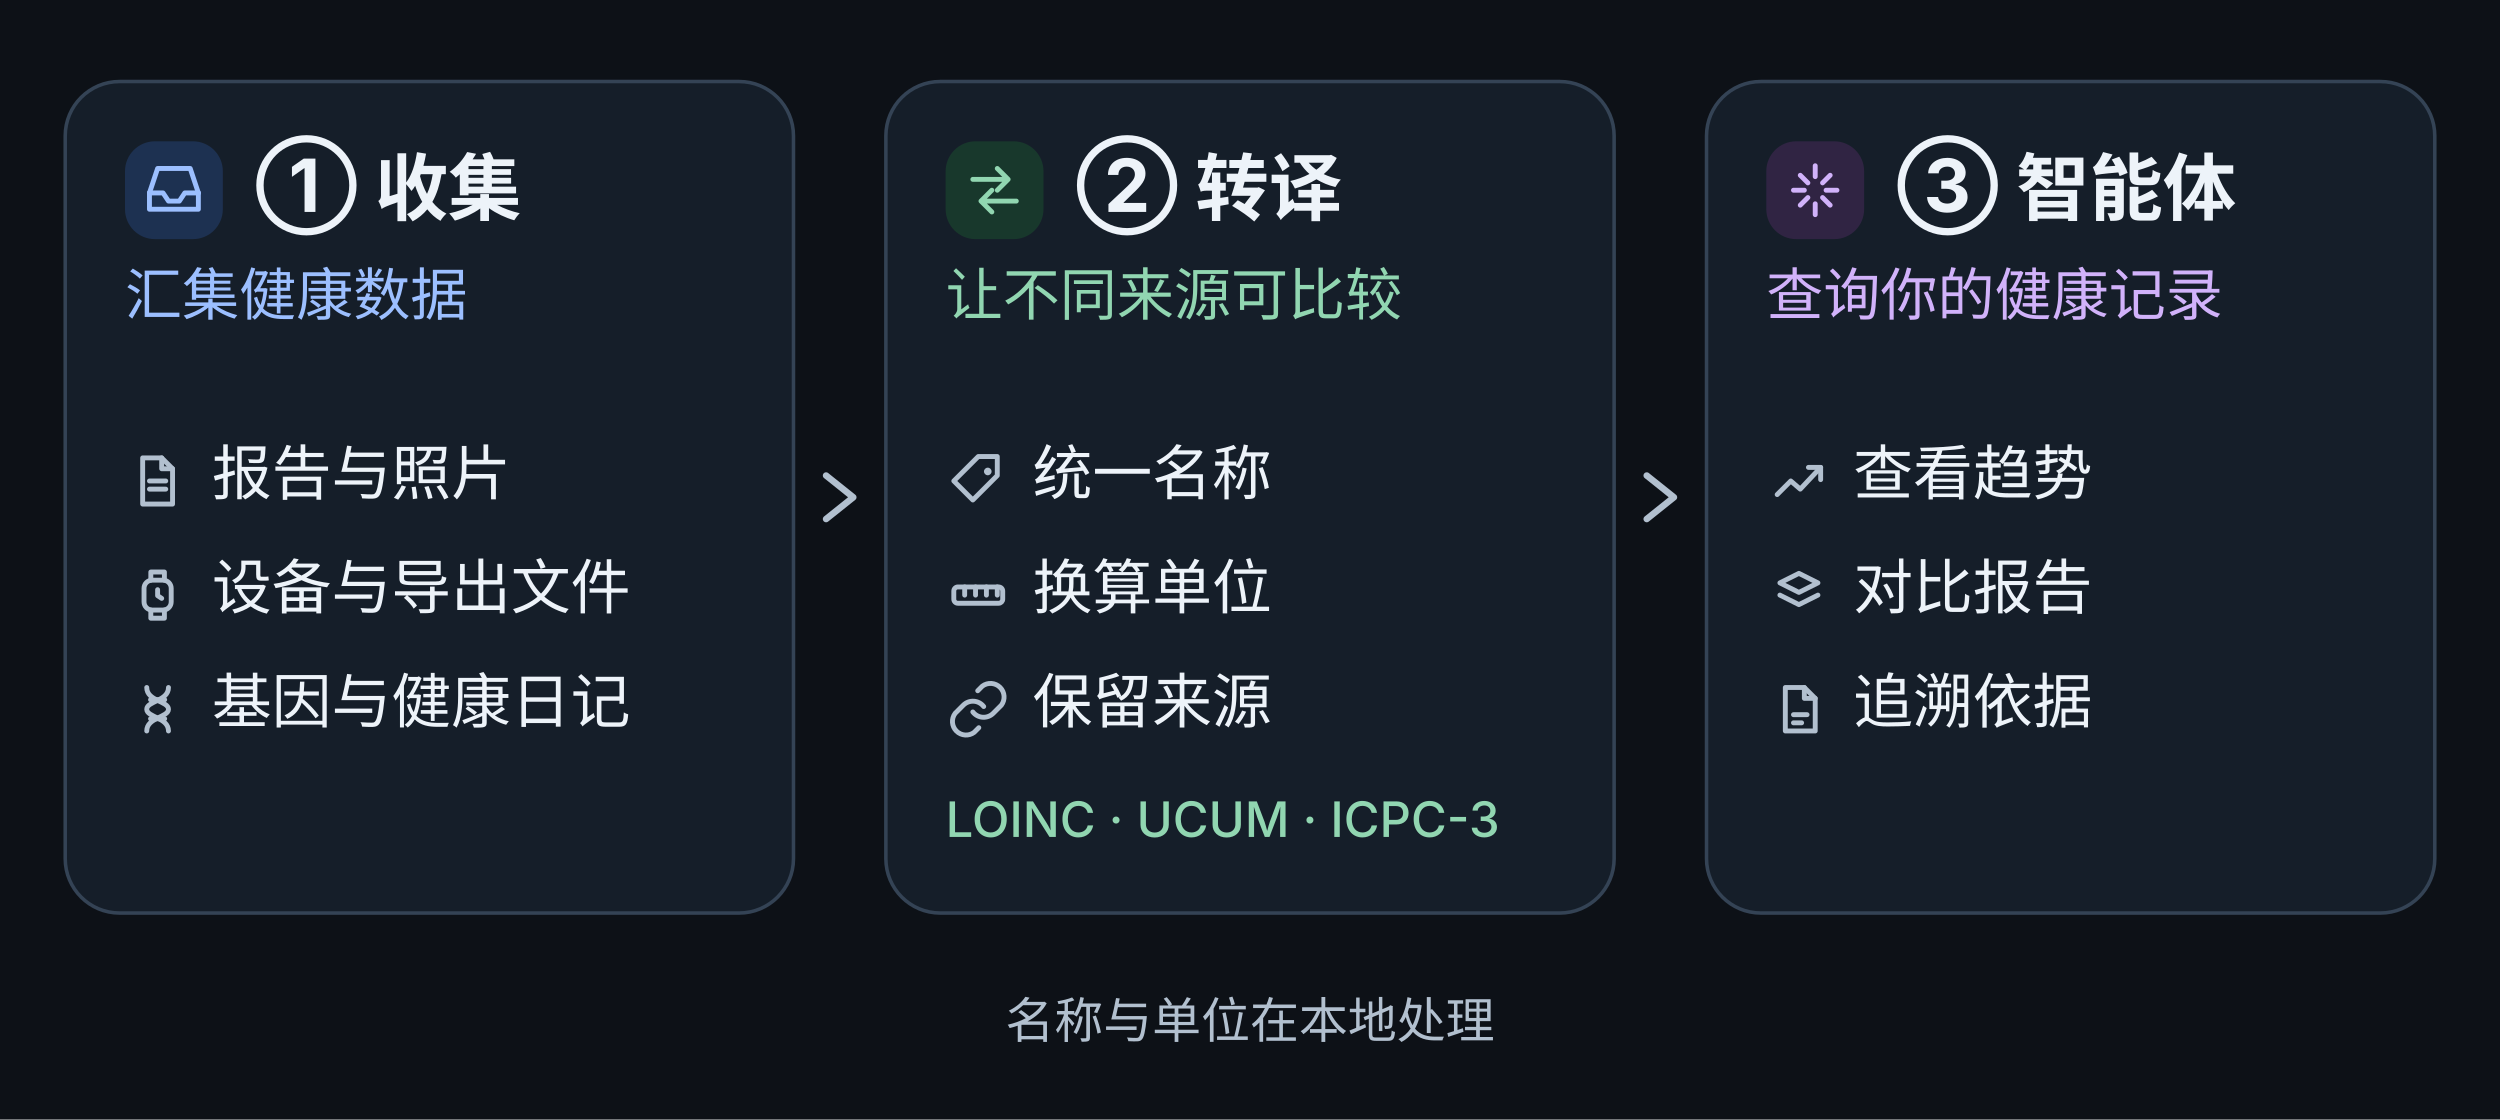
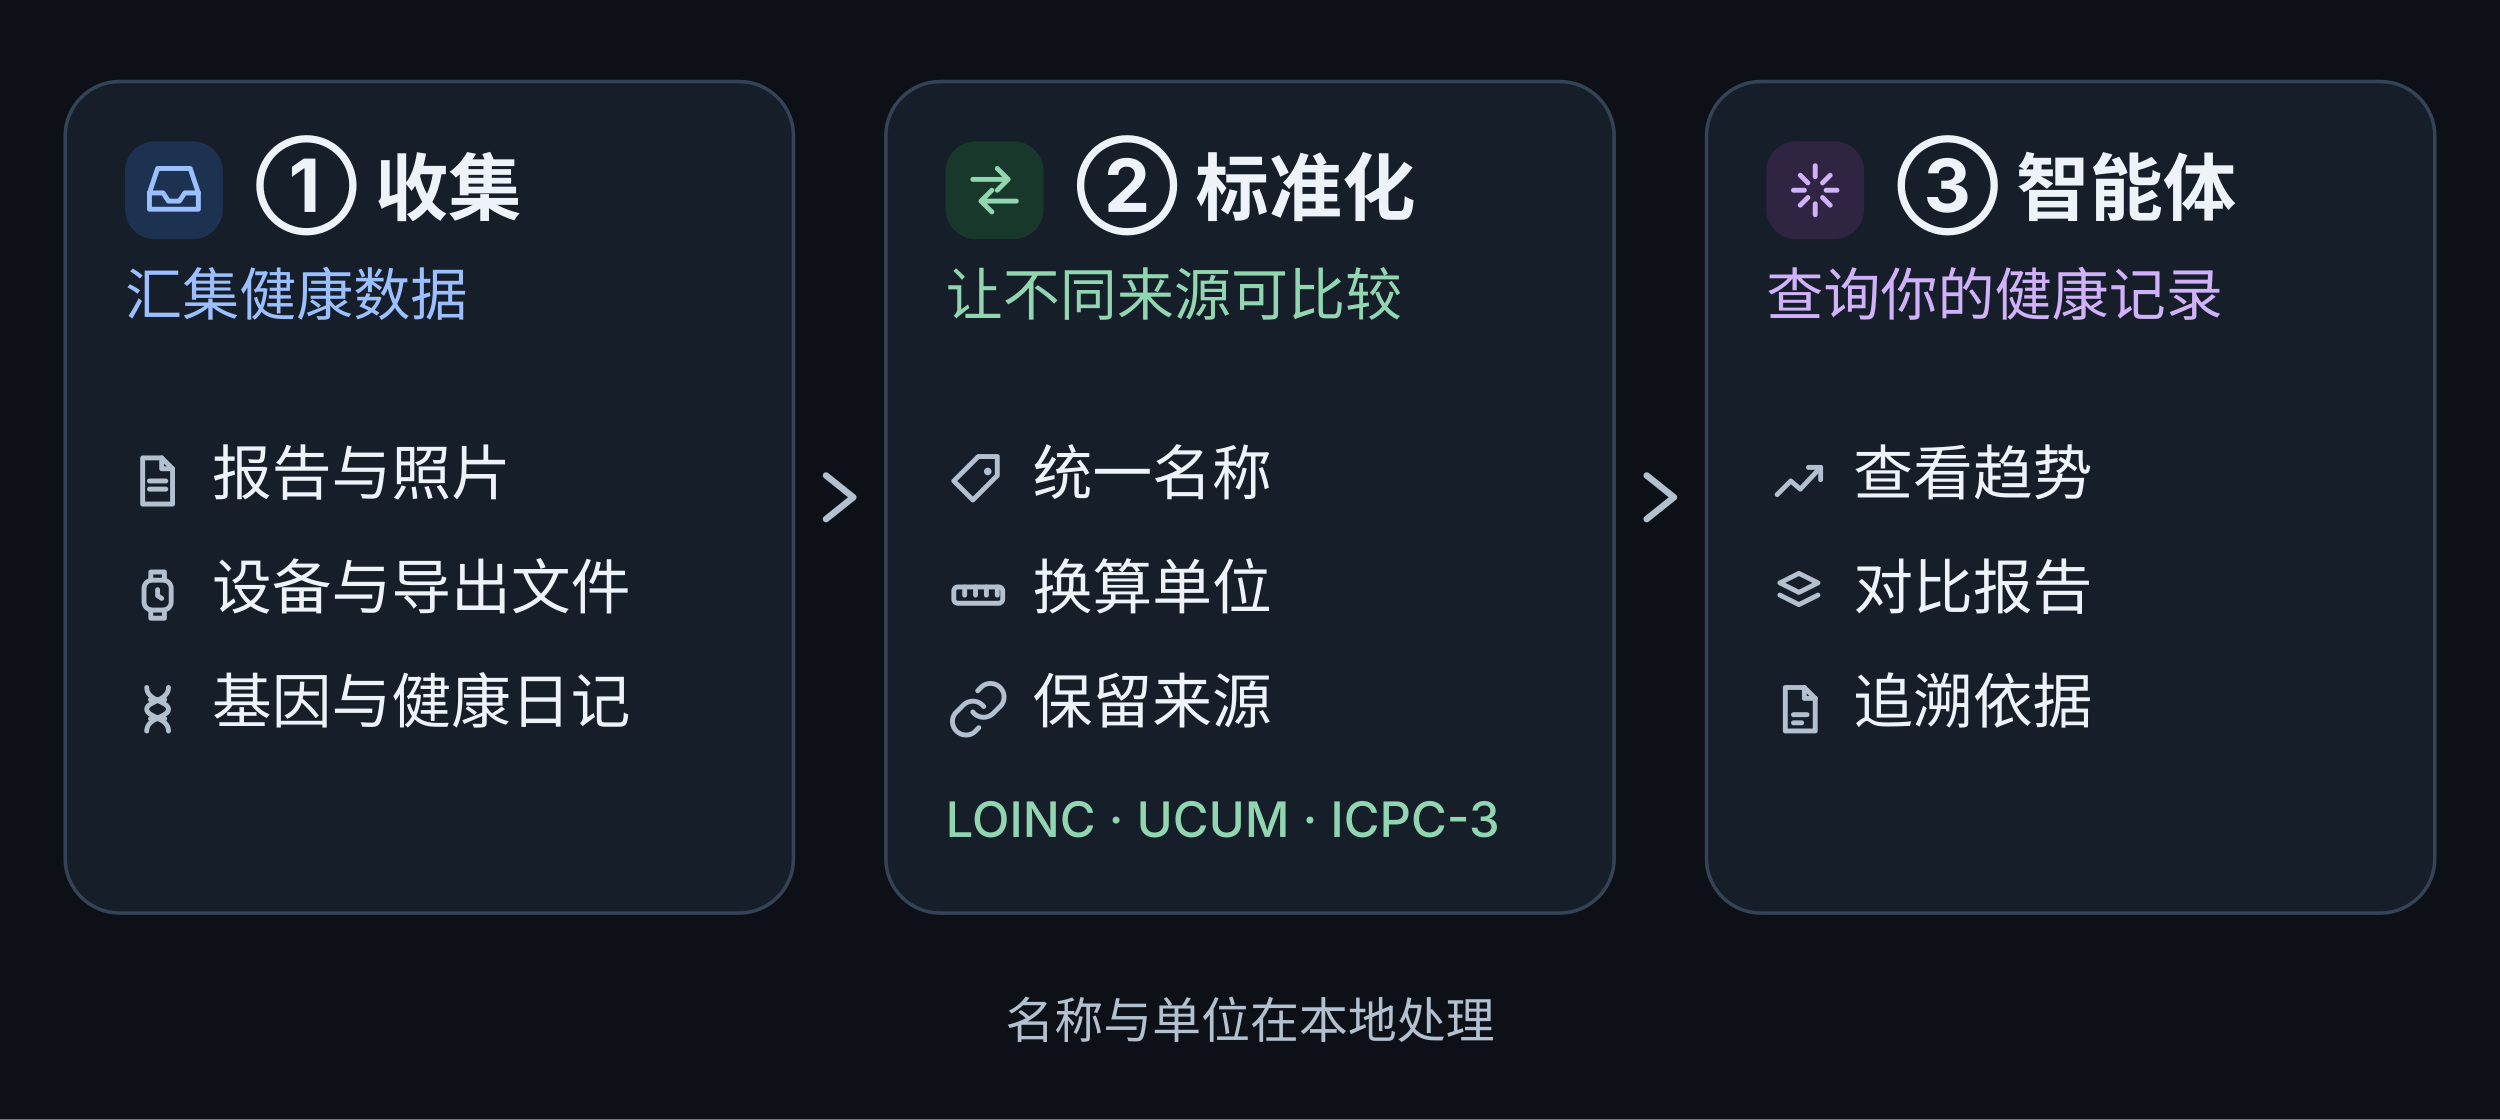
<svg xmlns="http://www.w3.org/2000/svg" width="920" height="412" viewBox="0 0 920 412" role="img" aria-labelledby="title description" font-family="'Inter', 'Helvetica Neue', Arial, 'PingFang SC', 'Microsoft YaHei', 'Noto Sans CJK SC', sans-serif">
  <rect width="920" height="412" fill="#0D1117" />
  <rect x="24" y="30" width="268" height="306" rx="20" fill="#151E29" stroke="#344355" stroke-width="1.3" />
  <rect x="46" y="52" width="36" height="36" rx="11" fill="#1D3151" />
  <g transform="translate(52 58) scale(1)" fill="none" stroke="#9CBFFF" stroke-width="1.8" stroke-linecap="round" stroke-linejoin="round">
    <path d="M3 13h5l2 3h4l2-3h5" />
    <path d="M3 13 6 4h12l3 9" />
    <path d="M3 13v6h18v-6" />
  </g>
  <text x="94" y="78" font-size="27" font-weight="700" fill="#EDF3F9" text-anchor="start">① 收集</text>
  <text x="46" y="116" font-size="21" font-weight="500" fill="#9CBFFF" text-anchor="start">汇集健康数据</text>
  <g transform="translate(46 165) scale(1)" fill="none" stroke="#B2C0CF" stroke-width="1.8" stroke-linecap="round" stroke-linejoin="round">
    <path d="M6.5 3.5h7l4 4v13h-11z" />
    <path d="M13.5 3.5v4h4" />
    <path d="M9 12h6M9 15h6" />
  </g>
  <text x="78" y="182" font-size="22" font-weight="400" fill="#EDF3F9" text-anchor="start">报告与照片</text>
  <g transform="translate(46 207) scale(1)" fill="none" stroke="#B2C0CF" stroke-width="1.8" stroke-linecap="round" stroke-linejoin="round">
    <rect x="7" y="6.5" width="10" height="11" rx="3" />
    <path d="M9.5 6.5V3.5h5v3M9.5 17.5v3h5v-3" />
    <path d="M12 10v2.2l1.5 1" />
  </g>
  <text x="78" y="224" font-size="22" font-weight="400" fill="#EDF3F9" text-anchor="start">设备与导出文件</text>
  <g transform="translate(46 249) scale(1)" fill="none" stroke="#B2C0CF" stroke-width="1.8" stroke-linecap="round" stroke-linejoin="round">
    <path d="M8 4c0 5 8 5 8 8s-8 3-8 8" />
    <path d="M16 4c0 5-8 5-8 8s8 3 8 8" />
    <path d="M9.4 8.5h5.2M9.4 15.5h5.2" />
  </g>
  <text x="78" y="266" font-size="22" font-weight="400" fill="#EDF3F9" text-anchor="start">基因与健康日记</text>
  <rect x="326" y="30" width="268" height="306" rx="20" fill="#151E29" stroke="#344355" stroke-width="1.3" />
  <rect x="348" y="52" width="36" height="36" rx="11" fill="#18382C" />
  <g transform="translate(354 58) scale(1)" fill="none" stroke="#91D6B1" stroke-width="1.8" stroke-linecap="round" stroke-linejoin="round">
    <path d="M4 8h13M13 4l4 4-4 4" />
    <path d="M20 16H7M11 12l-4 4 4 4" />
  </g>
-   <text x="396" y="78" font-size="27" font-weight="700" fill="#EDF3F9" text-anchor="start">② 转译</text>
+   <text x="396" y="78" font-size="27" font-weight="700" fill="#EDF3F9" text-anchor="start">② 标准化</text>
  <text x="348" y="116" font-size="21" font-weight="500" fill="#91D6B1" text-anchor="start">让不同来源可比较</text>
  <g transform="translate(348 165) scale(1)" fill="none" stroke="#B2C0CF" stroke-width="1.8" stroke-linecap="round" stroke-linejoin="round">
    <path d="M3 12 12 3h7v7l-9 9z" />
    <circle cx="15.5" cy="8.5" r="1.4" fill="#B2C0CF" stroke="none" />
  </g>
  <text x="380" y="182" font-size="22" font-weight="400" fill="#EDF3F9" text-anchor="start">统一名称</text>
  <g transform="translate(348 207) scale(1)" fill="none" stroke="#B2C0CF" stroke-width="1.8" stroke-linecap="round" stroke-linejoin="round">
    <rect x="3" y="9" width="18" height="6" rx="1.5" />
    <path d="M7 9v3M11 9v3M15 9v3M19 9v3" />
  </g>
  <text x="380" y="224" font-size="22" font-weight="400" fill="#EDF3F9" text-anchor="start">换算单位</text>
  <g transform="translate(348 249) scale(1)" fill="none" stroke="#B2C0CF" stroke-width="1.8" stroke-linecap="round" stroke-linejoin="round">
    <path d="M10 13a5 5 0 0 0 7.5.5l3-3a5 5 0 0 0-7-7l-1.7 1.7" />
    <path d="M14 11a5 5 0 0 0-7.5-.5l-3 3a5 5 0 0 0 7 7l1.7-1.7" />
  </g>
  <text x="380" y="266" font-size="22" font-weight="400" fill="#EDF3F9" text-anchor="start">保留来源</text>
  <text x="348" y="308" font-size="18" font-weight="500" fill="#91D6B1" text-anchor="start">LOINC · UCUM · ICPC-3</text>
  <rect x="628" y="30" width="268" height="306" rx="20" fill="#151E29" stroke="#344355" stroke-width="1.3" />
  <rect x="650" y="52" width="36" height="36" rx="11" fill="#302443" />
  <g transform="translate(656 58) scale(1)" fill="none" stroke="#D1B2FA" stroke-width="1.8" stroke-linecap="round" stroke-linejoin="round">
    <path d="M12 3v4M12 17v4M4 12h4M16 12h4" />
    <path d="M6.5 6.5l2.8 2.8M14.7 14.7l2.8 2.8M17.5 6.5l-2.8 2.8M9.3 14.7l-2.8 2.8" />
  </g>
  <text x="698" y="78" font-size="27" font-weight="700" fill="#EDF3F9" text-anchor="start">③ 智能体</text>
  <text x="650" y="116" font-size="21" font-weight="500" fill="#D1B2FA" text-anchor="start">查询你的健康记录</text>
  <g transform="translate(650 165) scale(1)" fill="none" stroke="#B2C0CF" stroke-width="1.8" stroke-linecap="round" stroke-linejoin="round">
    <path d="M4 17l5-5 3.5 3L20 7" />
    <path d="M15.5 7H20v4.5" />
  </g>
  <text x="682" y="182" font-size="22" font-weight="400" fill="#EDF3F9" text-anchor="start">查看趋势</text>
  <g transform="translate(650 207) scale(1)" fill="none" stroke="#B2C0CF" stroke-width="1.8" stroke-linecap="round" stroke-linejoin="round">
    <path d="M12 4l7 3.5-7 3.5-7-3.5z" />
    <path d="M5 12l7 3.5 7-3.5" />
  </g>
  <text x="682" y="224" font-size="22" font-weight="400" fill="#EDF3F9" text-anchor="start">对比报告</text>
  <g transform="translate(650 249) scale(1)" fill="none" stroke="#B2C0CF" stroke-width="1.8" stroke-linecap="round" stroke-linejoin="round">
    <path d="M7 4h7l4 4v12H7z" />
    <path d="M14 4v4h4" />
    <path d="M10 14h5M10 17h3" />
  </g>
  <text x="682" y="266" font-size="22" font-weight="400" fill="#EDF3F9" text-anchor="start">追溯依据</text>
  <path d="M304 175l10 8-10 8" fill="none" stroke="#B2C0CF" stroke-width="2.4" stroke-linecap="round" stroke-linejoin="round" />
  <path d="M606 175l10 8-10 8" fill="none" stroke="#B2C0CF" stroke-width="2.4" stroke-linecap="round" stroke-linejoin="round" />
  <text x="460" y="382" font-size="18" font-weight="500" fill="#B2C0CF" text-anchor="middle">名称与单位在本地处理</text>
</svg>
